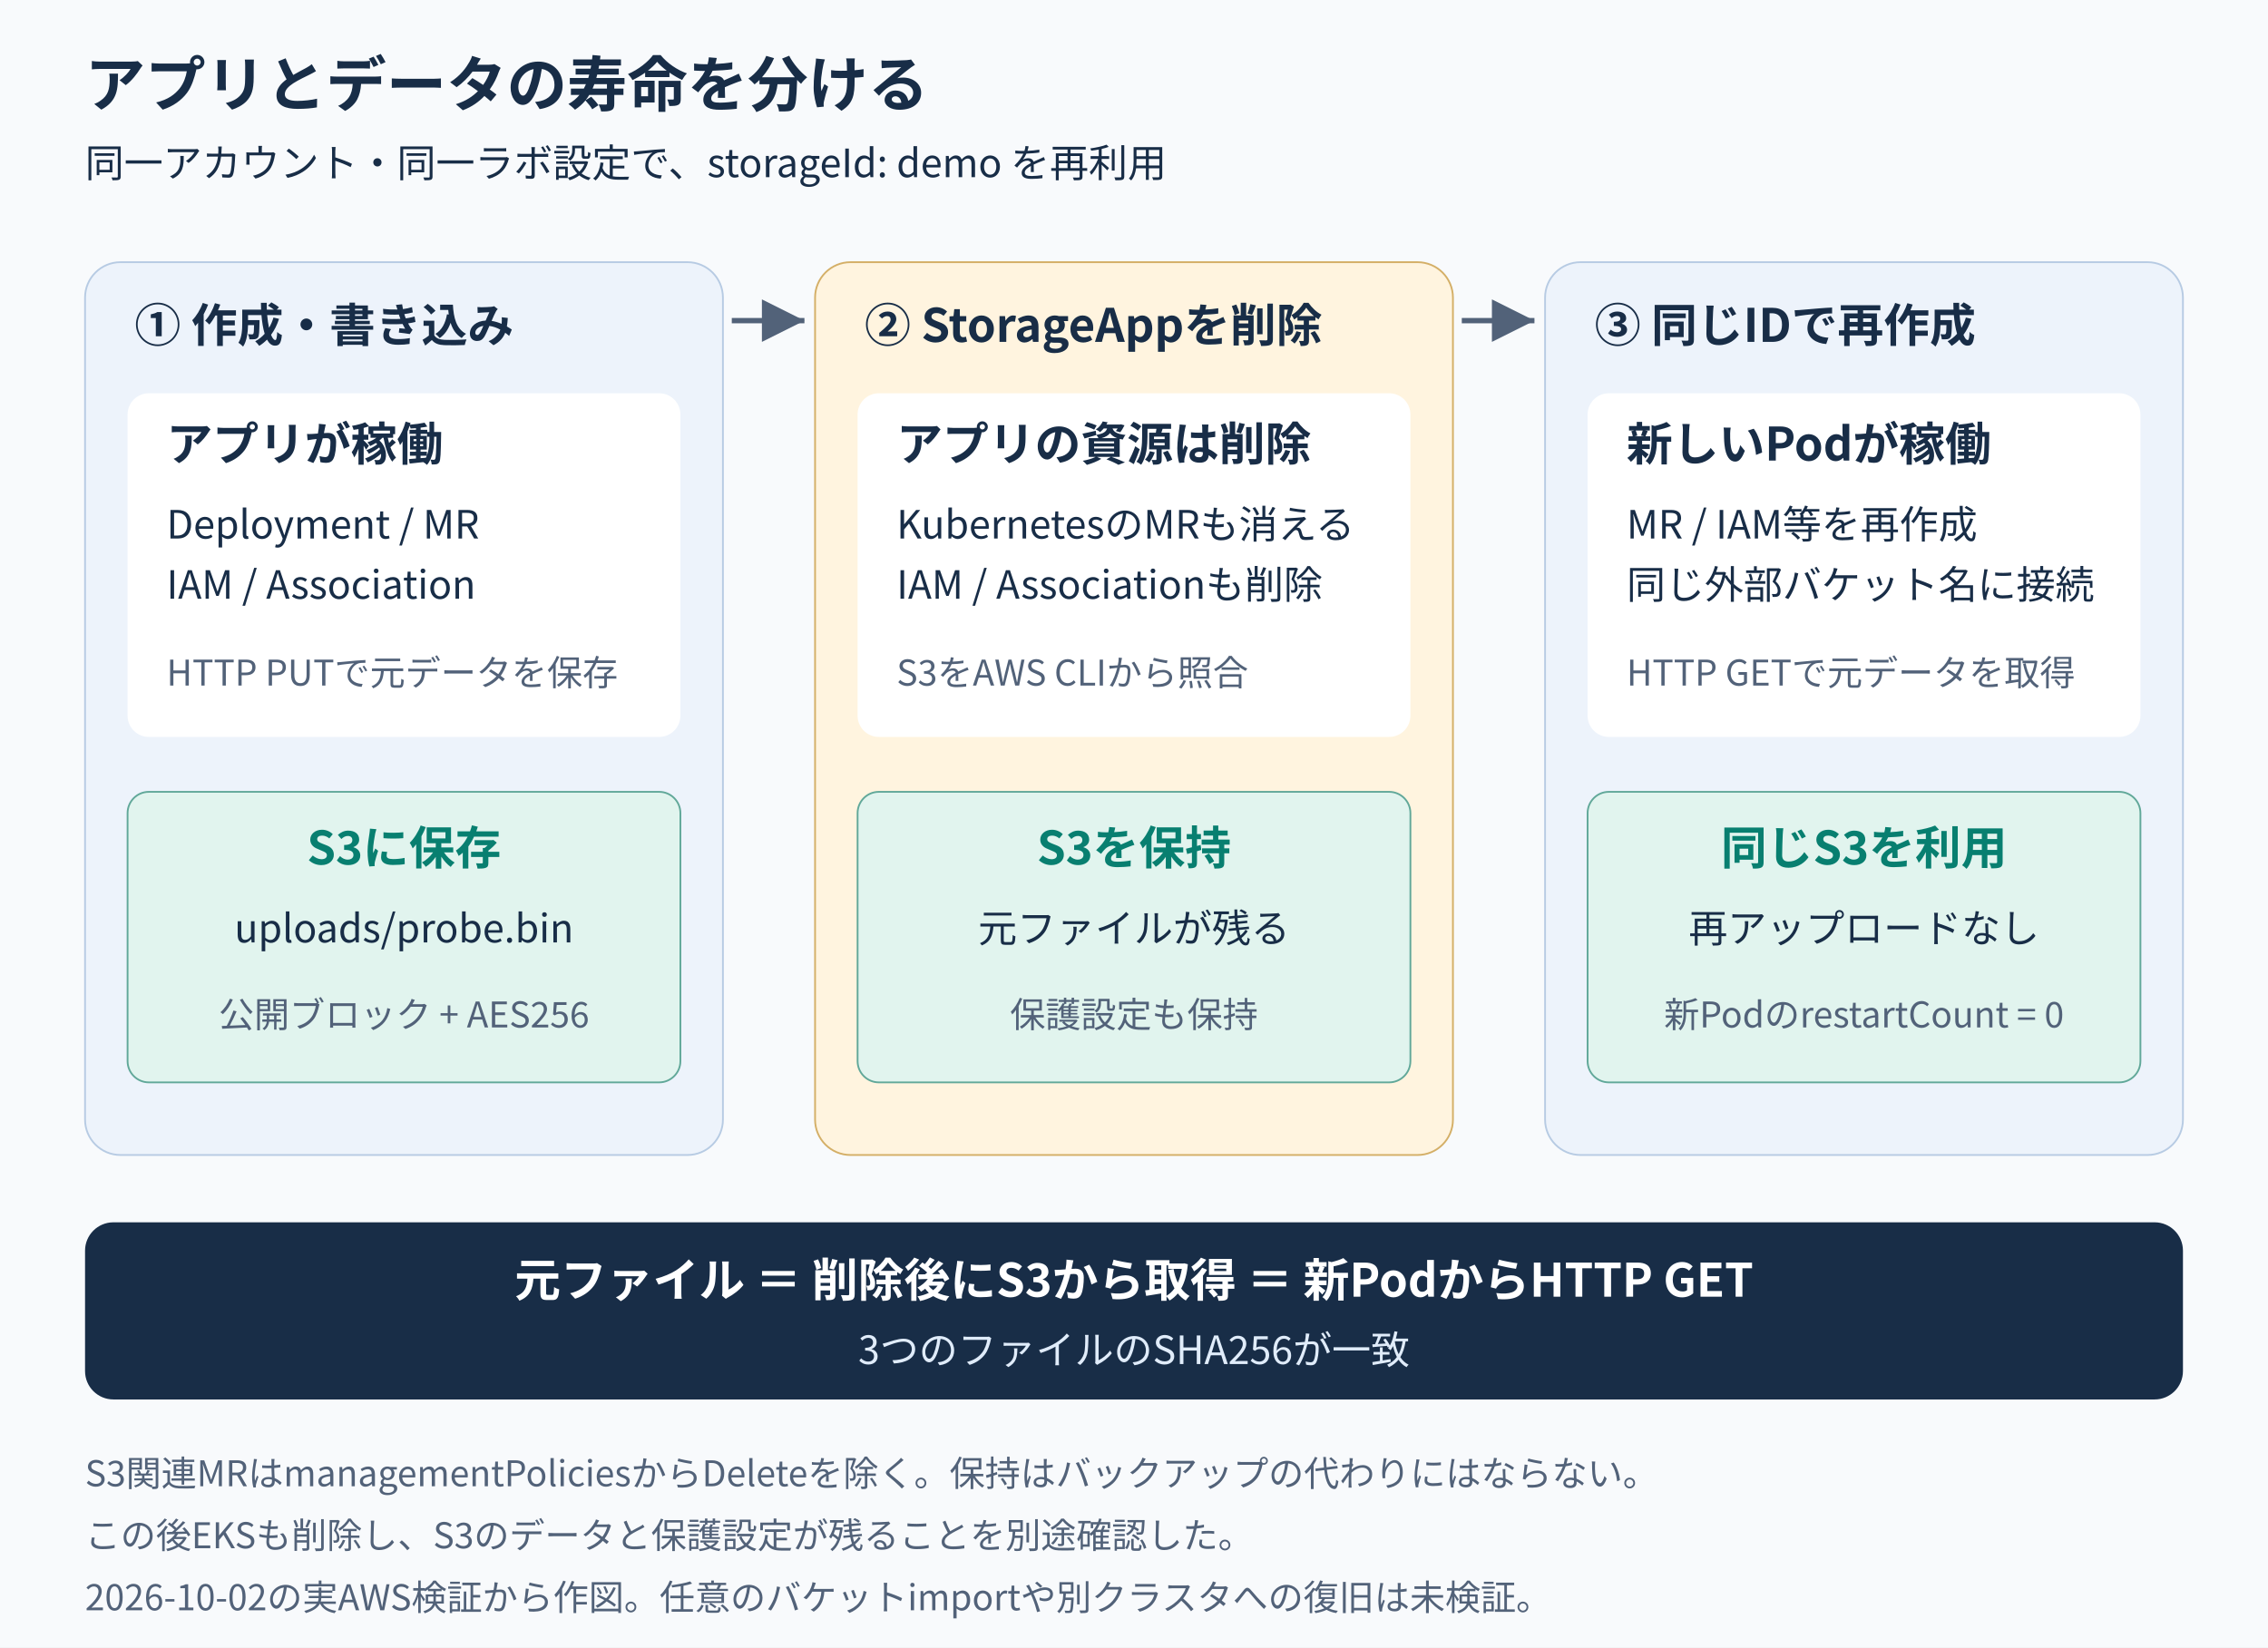
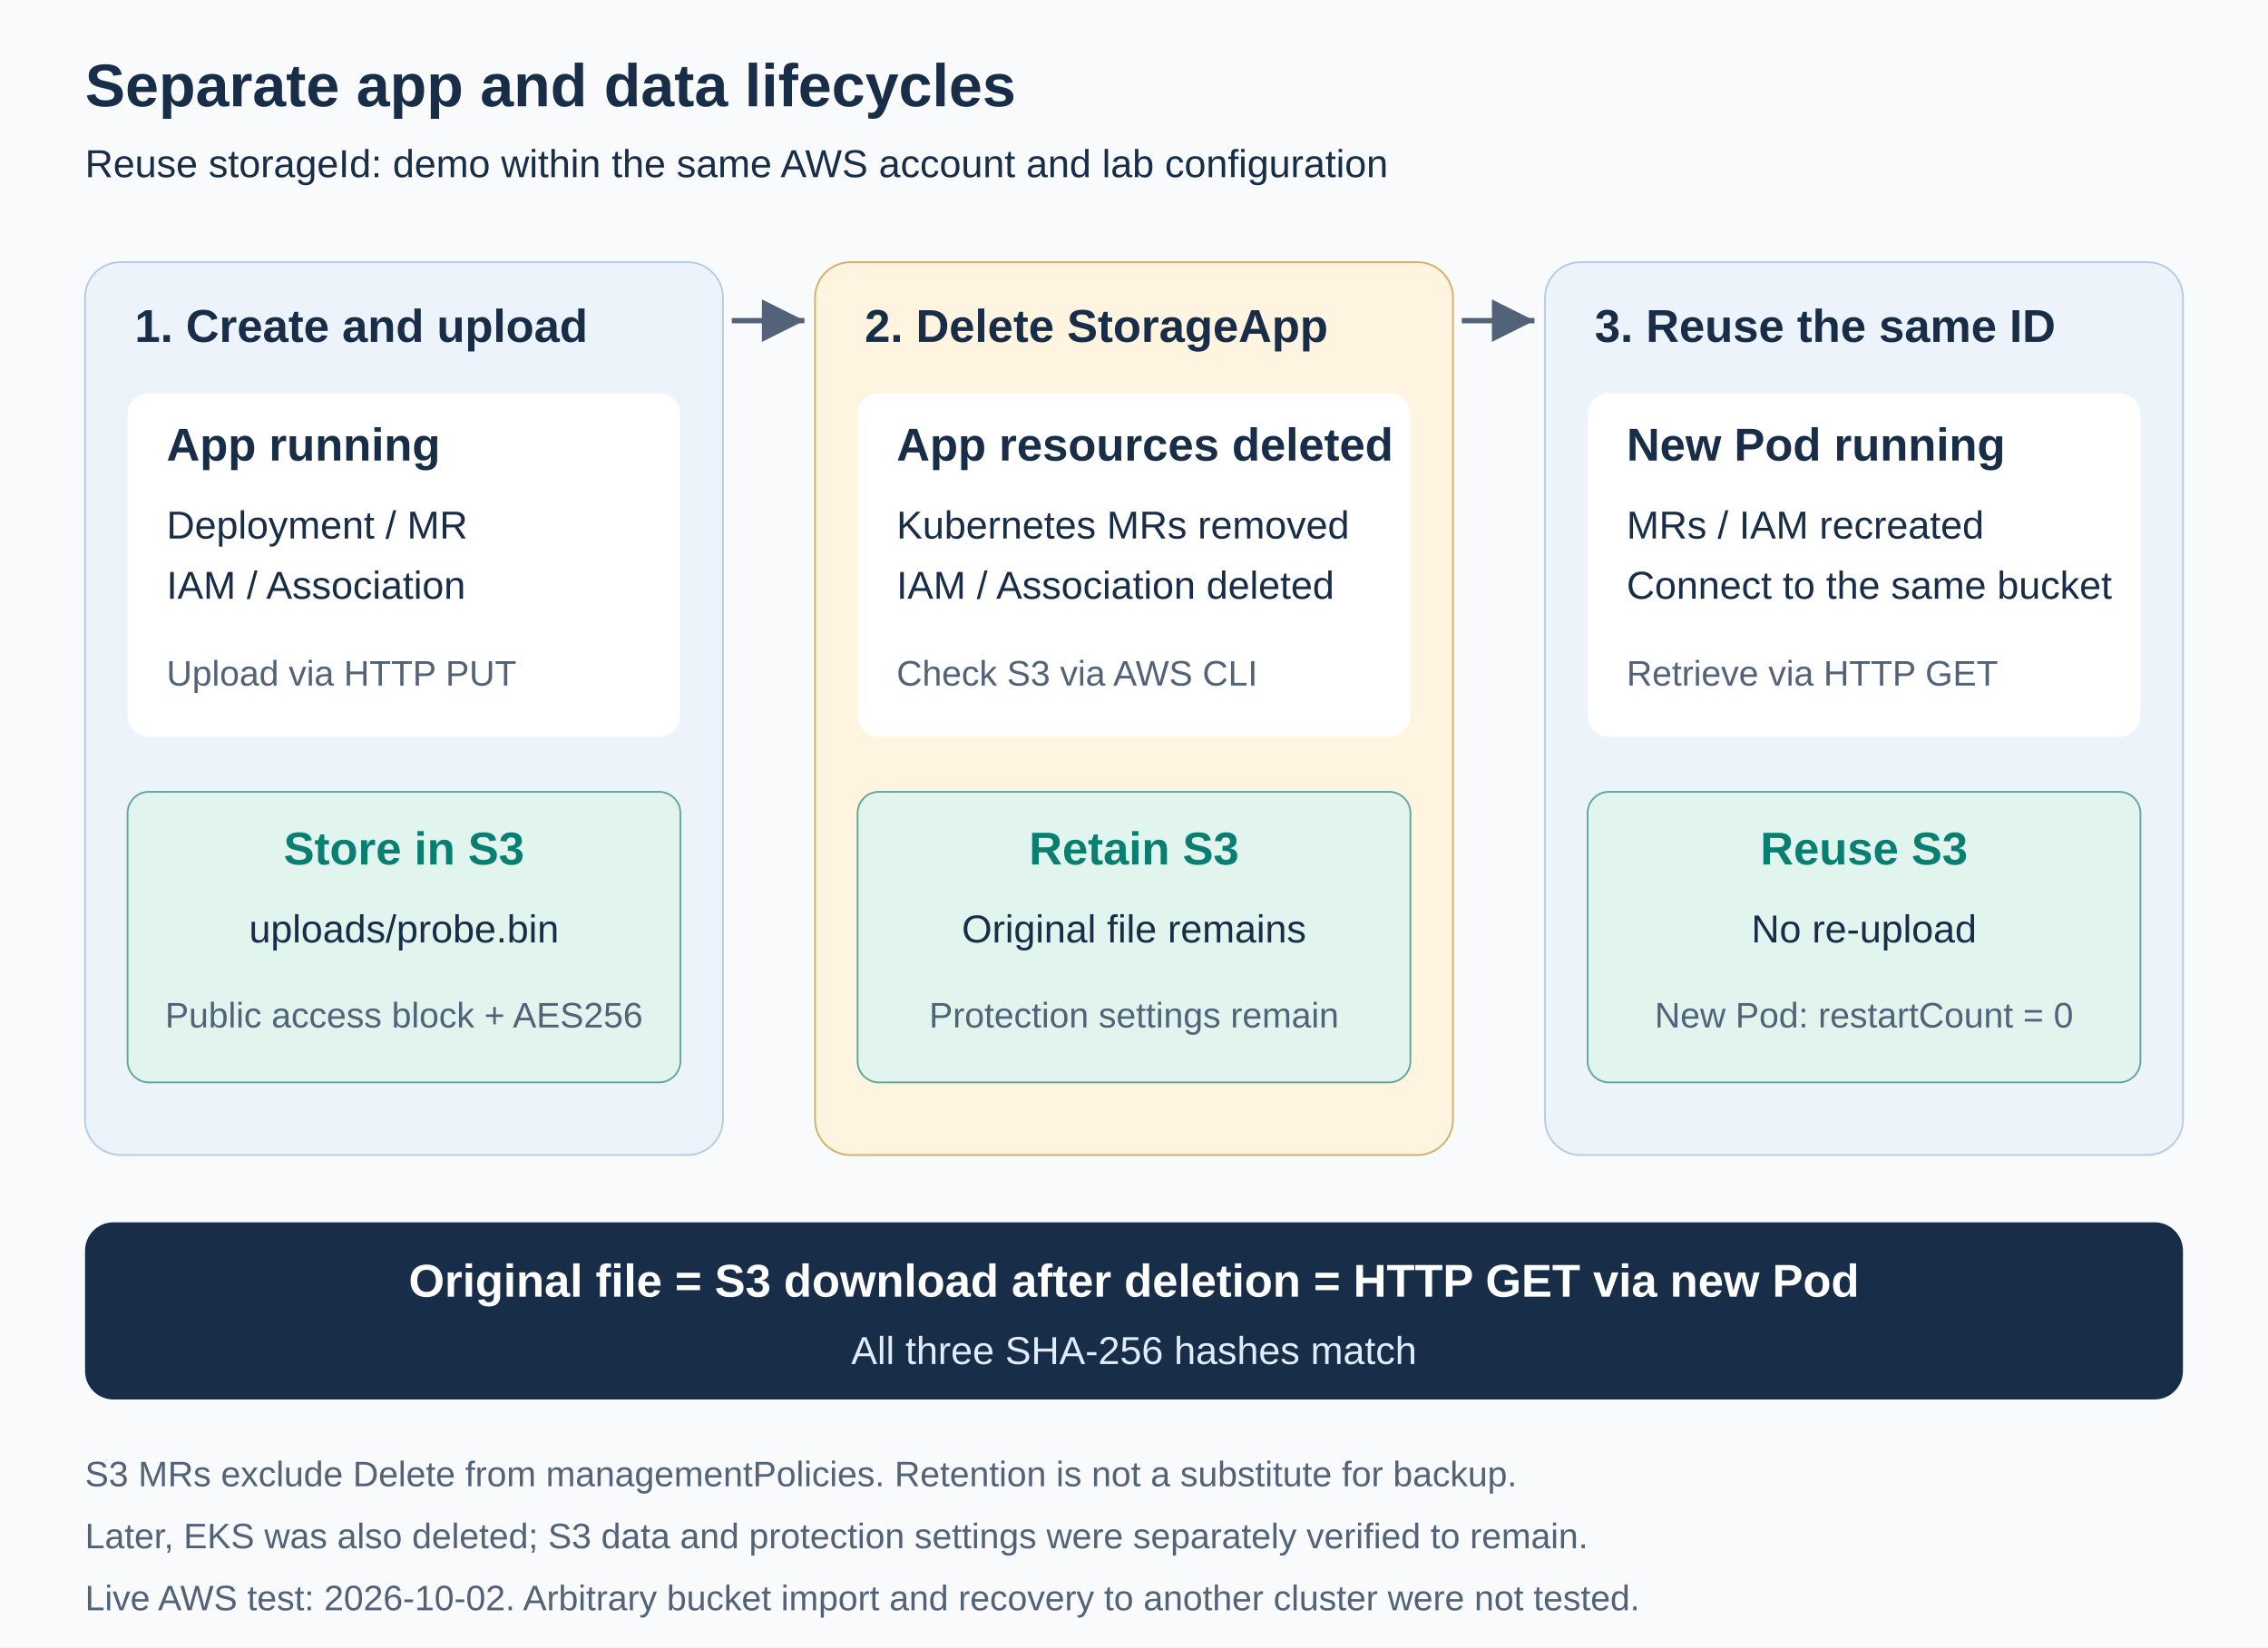
<svg xmlns="http://www.w3.org/2000/svg" width="1280" height="930" viewBox="0 0 1280 930" role="img" aria-labelledby="title desc">
  <defs>
    <marker id="arrow" markerWidth="10" markerHeight="10" refX="8" refY="4" orient="auto">
      <path d="M0 0 L8 4 L0 8Z" fill="#526279" />
    </marker>
    <style>
-       text { font-family: 'Hiragino Sans', 'Noto Sans CJK JP', sans-serif; fill: #182d47; }
+       text { font-family: Arial, Helvetica, sans-serif; fill: #182d47; }
      .title { font-size: 34px; font-weight: 700; } .label { font-size: 26px; font-weight: 600; }
      .body { font-size: 22px; } .small { font-size: 20px; fill: #526279; }
    </style>
  </defs>
  <rect width="1280" height="930" fill="#f8fafc" />
-   <text x="48" y="60" class="title">アプリとデータの寿命を分ける</text>
-   <text x="48" y="100" class="body">同一アカウント・同一ラボ設定で、storageId: demo を再利用</text>
+   <text x="48" y="60" class="title">Separate app and data lifecycles</text>
+   <text x="48" y="100" class="body">Reuse storageId: demo within the same AWS account and lab configuration</text>
  <rect x="48" y="148" width="360" height="504" rx="20" fill="#edf3fb" stroke="#b7cbe3" />
  <rect x="460" y="148" width="360" height="504" rx="20" fill="#fff4df" stroke="#d4af67" />
  <rect x="872" y="148" width="360" height="504" rx="20" fill="#edf3fb" stroke="#b7cbe3" />
-   <text x="76" y="193" class="label">① 作成・書き込み</text>
-   <text x="488" y="193" class="label">② StorageAppを削除</text>
-   <text x="900" y="193" class="label">③ 同じIDで再作成</text>
+   <text x="76" y="193" class="label">1. Create and upload</text>
+   <text x="488" y="193" class="label">2. Delete StorageApp</text>
+   <text x="900" y="193" class="label">3. Reuse the same ID</text>
  <path d="M413 181 H454" fill="none" stroke="#526279" stroke-width="3" marker-end="url(#arrow)" />
  <path d="M825 181 H866" fill="none" stroke="#526279" stroke-width="3" marker-end="url(#arrow)" />
  <rect x="72" y="222" width="312" height="194" rx="12" fill="white" />
-   <text x="94" y="260" class="label">アプリが稼働</text>
+   <text x="94" y="260" class="label">App running</text>
  <text x="94" y="304" class="body">Deployment / MR</text>
  <text x="94" y="338" class="body">IAM / Association</text>
-   <text x="94" y="387" class="small">HTTP PUTで元データを保存</text>
+   <text x="94" y="387" class="small">Upload via HTTP PUT</text>
  <rect x="484" y="222" width="312" height="194" rx="12" fill="white" />
-   <text x="506" y="260" class="label">アプリの資源は削除</text>
-   <text x="506" y="304" class="body">KubernetesのMRも消える</text>
-   <text x="506" y="338" class="body">IAM / Associationも削除</text>
-   <text x="506" y="387" class="small">S3をAWS CLIから照合</text>
+   <text x="506" y="260" class="label">App resources deleted</text>
+   <text x="506" y="304" class="body">Kubernetes MRs removed</text>
+   <text x="506" y="338" class="body">IAM / Association deleted</text>
+   <text x="506" y="387" class="small">Check S3 via AWS CLI</text>
  <rect x="896" y="222" width="312" height="194" rx="12" fill="white" />
-   <text x="918" y="260" class="label">新しいPodが稼働</text>
-   <text x="918" y="304" class="body">MR / IAM等を再作成</text>
-   <text x="918" y="338" class="body">同じ外部バケット名に接続</text>
-   <text x="918" y="387" class="small">HTTP GETで元データを取得</text>
+   <text x="918" y="260" class="label">New Pod running</text>
+   <text x="918" y="304" class="body">MRs / IAM recreated</text>
+   <text x="918" y="338" class="body">Connect to the same bucket</text>
+   <text x="918" y="387" class="small">Retrieve via HTTP GET</text>
  <rect x="72" y="447" width="312" height="164" rx="12" fill="#e1f4ee" stroke="#61a899" />
  <rect x="484" y="447" width="312" height="164" rx="12" fill="#e1f4ee" stroke="#61a899" />
  <rect x="896" y="447" width="312" height="164" rx="12" fill="#e1f4ee" stroke="#61a899" />
-   <text x="228" y="488" text-anchor="middle" class="label" style="fill:#087f70">S3に保存</text>
-   <text x="640" y="488" text-anchor="middle" class="label" style="fill:#087f70">S3を保持</text>
-   <text x="1052" y="488" text-anchor="middle" class="label" style="fill:#087f70">同じS3を利用</text>
+   <text x="228" y="488" text-anchor="middle" class="label" style="fill:#087f70">Store in S3</text>
+   <text x="640" y="488" text-anchor="middle" class="label" style="fill:#087f70">Retain S3</text>
+   <text x="1052" y="488" text-anchor="middle" class="label" style="fill:#087f70">Reuse S3</text>
  <text x="228" y="532" text-anchor="middle" class="body">uploads/probe.bin</text>
-   <text x="640" y="532" text-anchor="middle" class="body">元ファイルが残る</text>
-   <text x="1052" y="532" text-anchor="middle" class="body">再アップロードなし</text>
-   <text x="228" y="580" text-anchor="middle" class="small">公開ブロック + AES256</text>
-   <text x="640" y="580" text-anchor="middle" class="small">保護設定も保持</text>
-   <text x="1052" y="580" text-anchor="middle" class="small">新PodのrestartCount = 0</text>
+   <text x="640" y="532" text-anchor="middle" class="body">Original file remains</text>
+   <text x="1052" y="532" text-anchor="middle" class="body">No re-upload</text>
+   <text x="228" y="580" text-anchor="middle" class="small">Public access block + AES256</text>
+   <text x="640" y="580" text-anchor="middle" class="small">Protection settings remain</text>
+   <text x="1052" y="580" text-anchor="middle" class="small">New Pod: restartCount = 0</text>
  <rect x="48" y="690" width="1184" height="100" rx="16" fill="#182d47" />
-   <text x="640" y="732" text-anchor="middle" class="label" style="fill:white">元ファイル ＝ 削除後にS3から取得 ＝ 新PodからHTTP GET</text>
-   <text x="640" y="770" text-anchor="middle" class="body" style="fill:#e0ecfa">3つのファイルのSHA256が一致</text>
-   <text x="48" y="839" class="small">S3関連MRはmanagementPoliciesからDeleteを除く。保持はバックアップの代わりにはならない。</text>
-   <text x="48" y="874" class="small">この後EKSも削除し、S3のデータと保護設定が残ることを別途確認した。</text>
-   <text x="48" y="909" class="small">2026-10-02の実AWS検証から作図。任意のバケットimportや別クラスタへの復旧は未検証。</text>
+   <text x="640" y="732" text-anchor="middle" class="label" style="fill:white">Original file = S3 download after deletion = HTTP GET via new Pod</text>
+   <text x="640" y="770" text-anchor="middle" class="body" style="fill:#e0ecfa">All three SHA-256 hashes match</text>
+   <text x="48" y="839" class="small">S3 MRs exclude Delete from managementPolicies. Retention is not a substitute for backup.</text>
+   <text x="48" y="874" class="small">Later, EKS was also deleted; S3 data and protection settings were separately verified to remain.</text>
+   <text x="48" y="909" class="small">Live AWS test: 2026-10-02. Arbitrary bucket import and recovery to another cluster were not tested.</text>
</svg>
